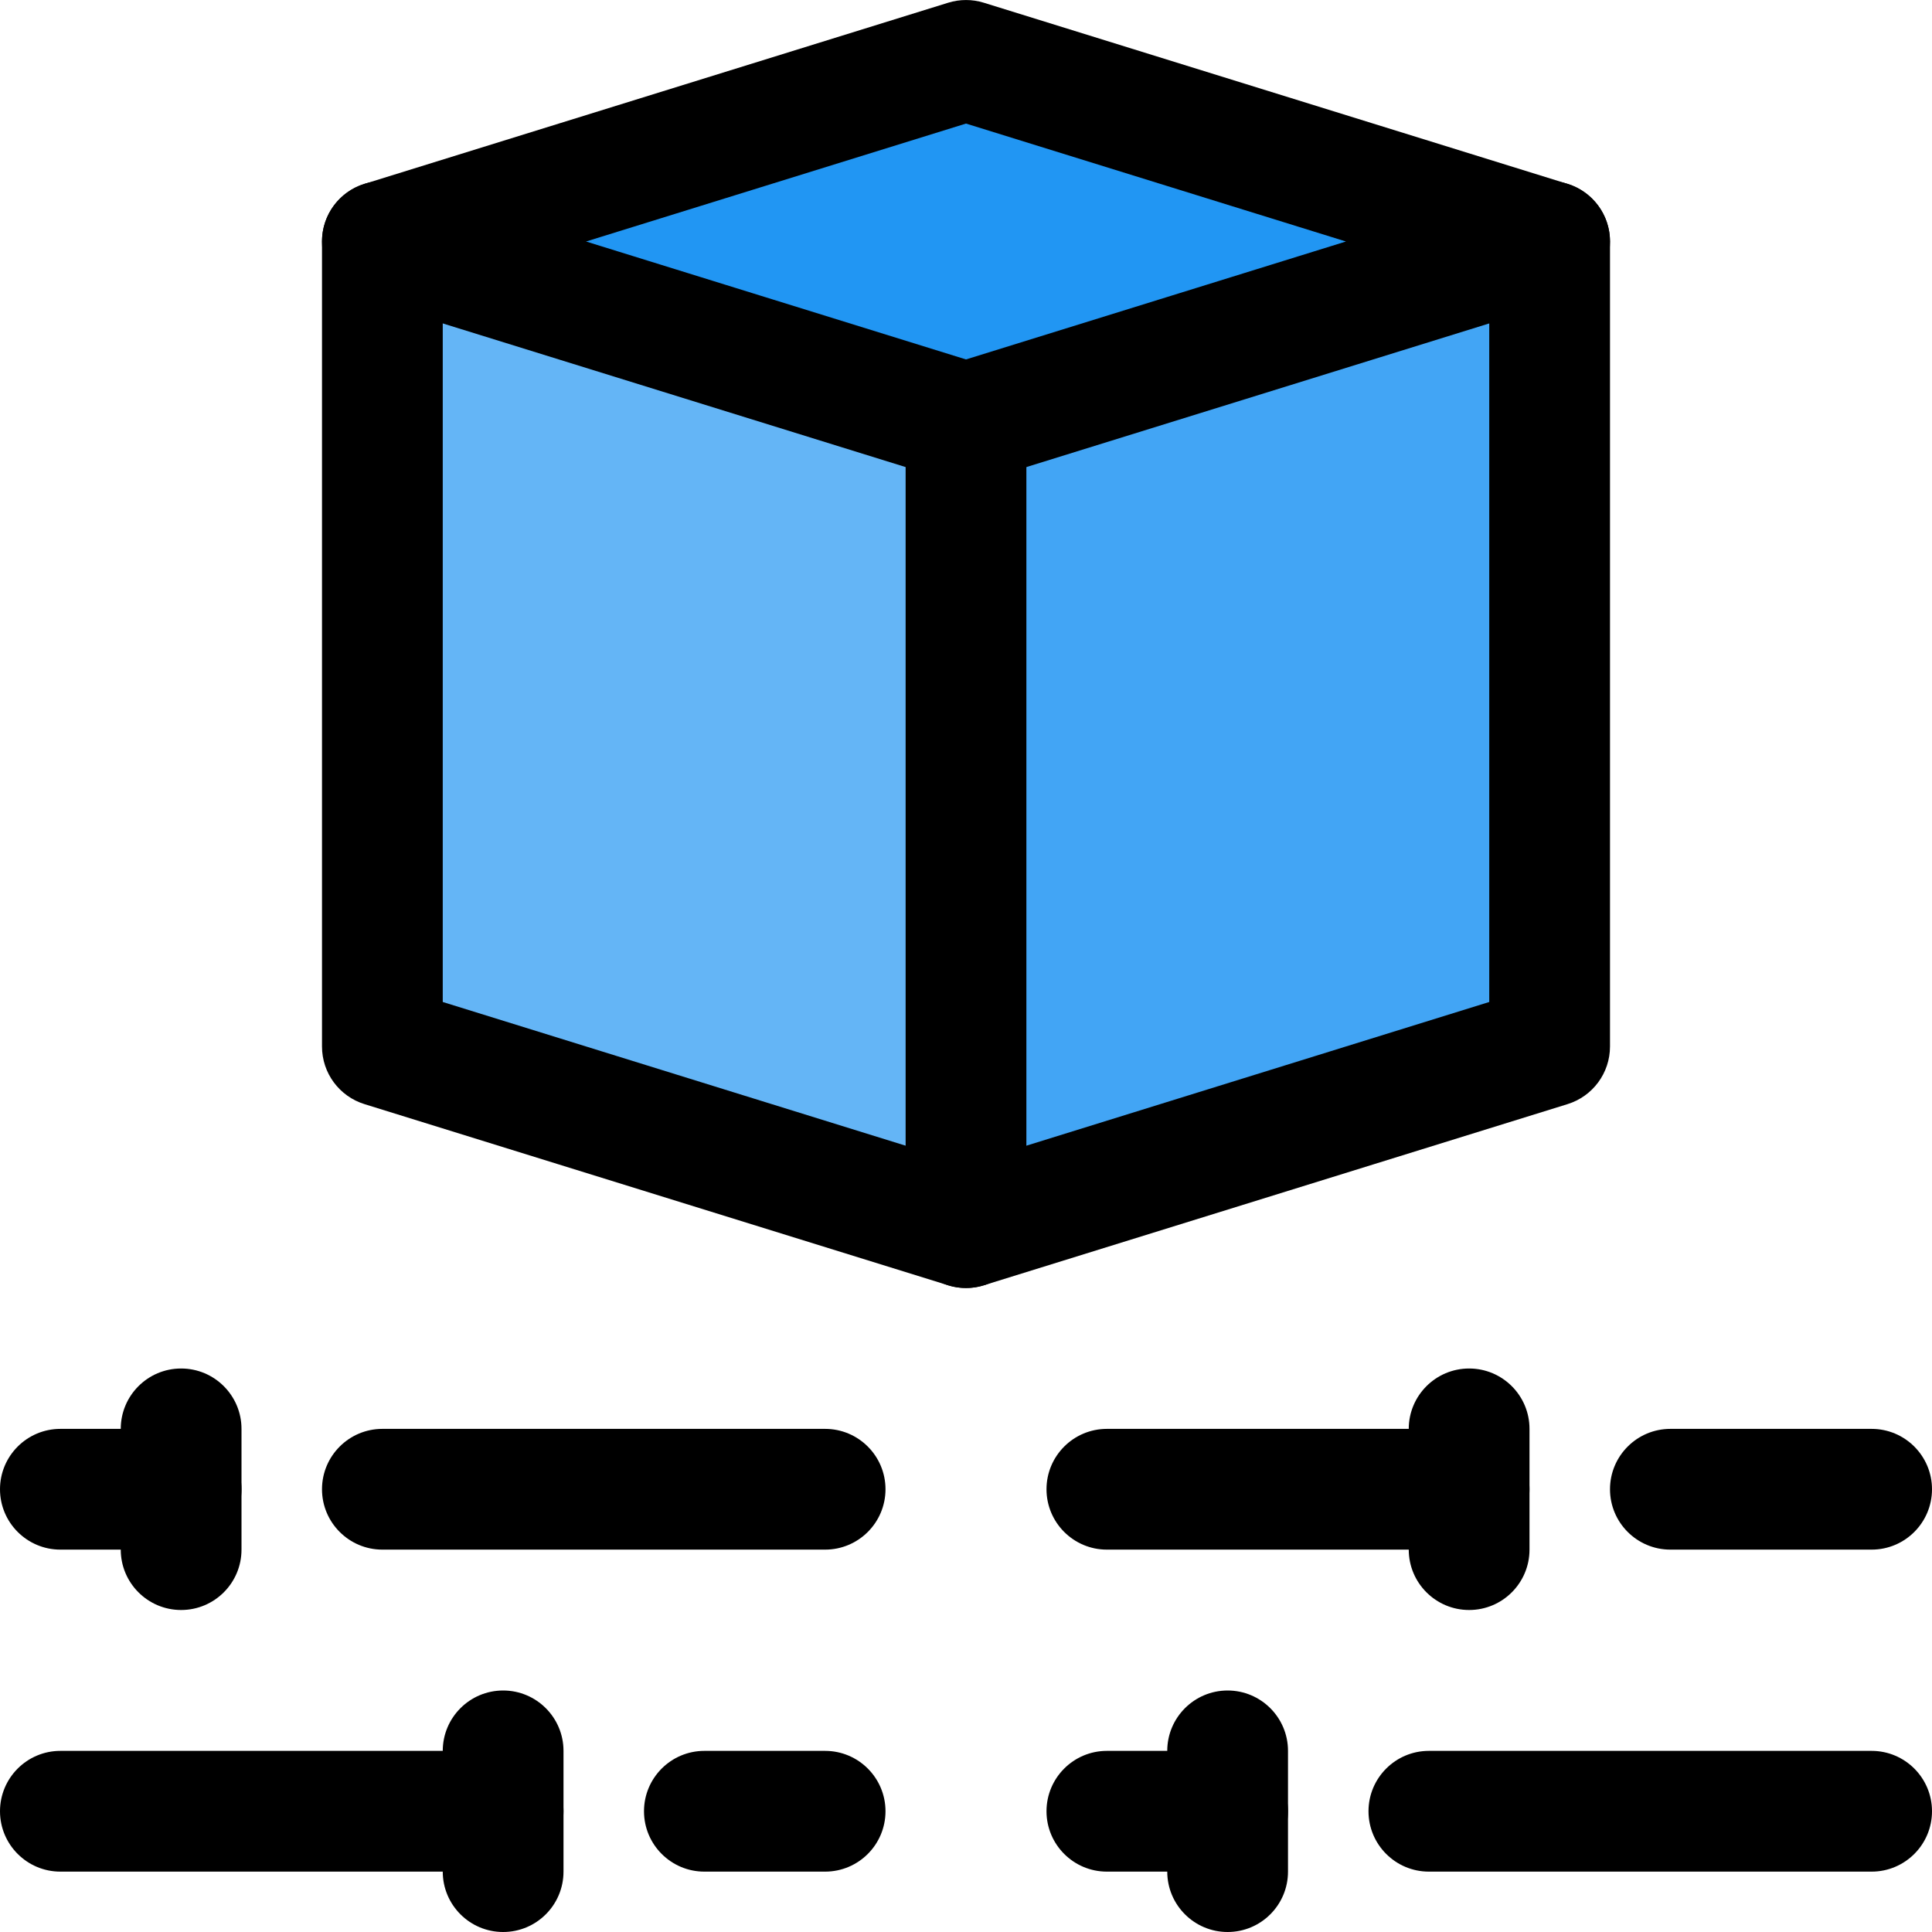
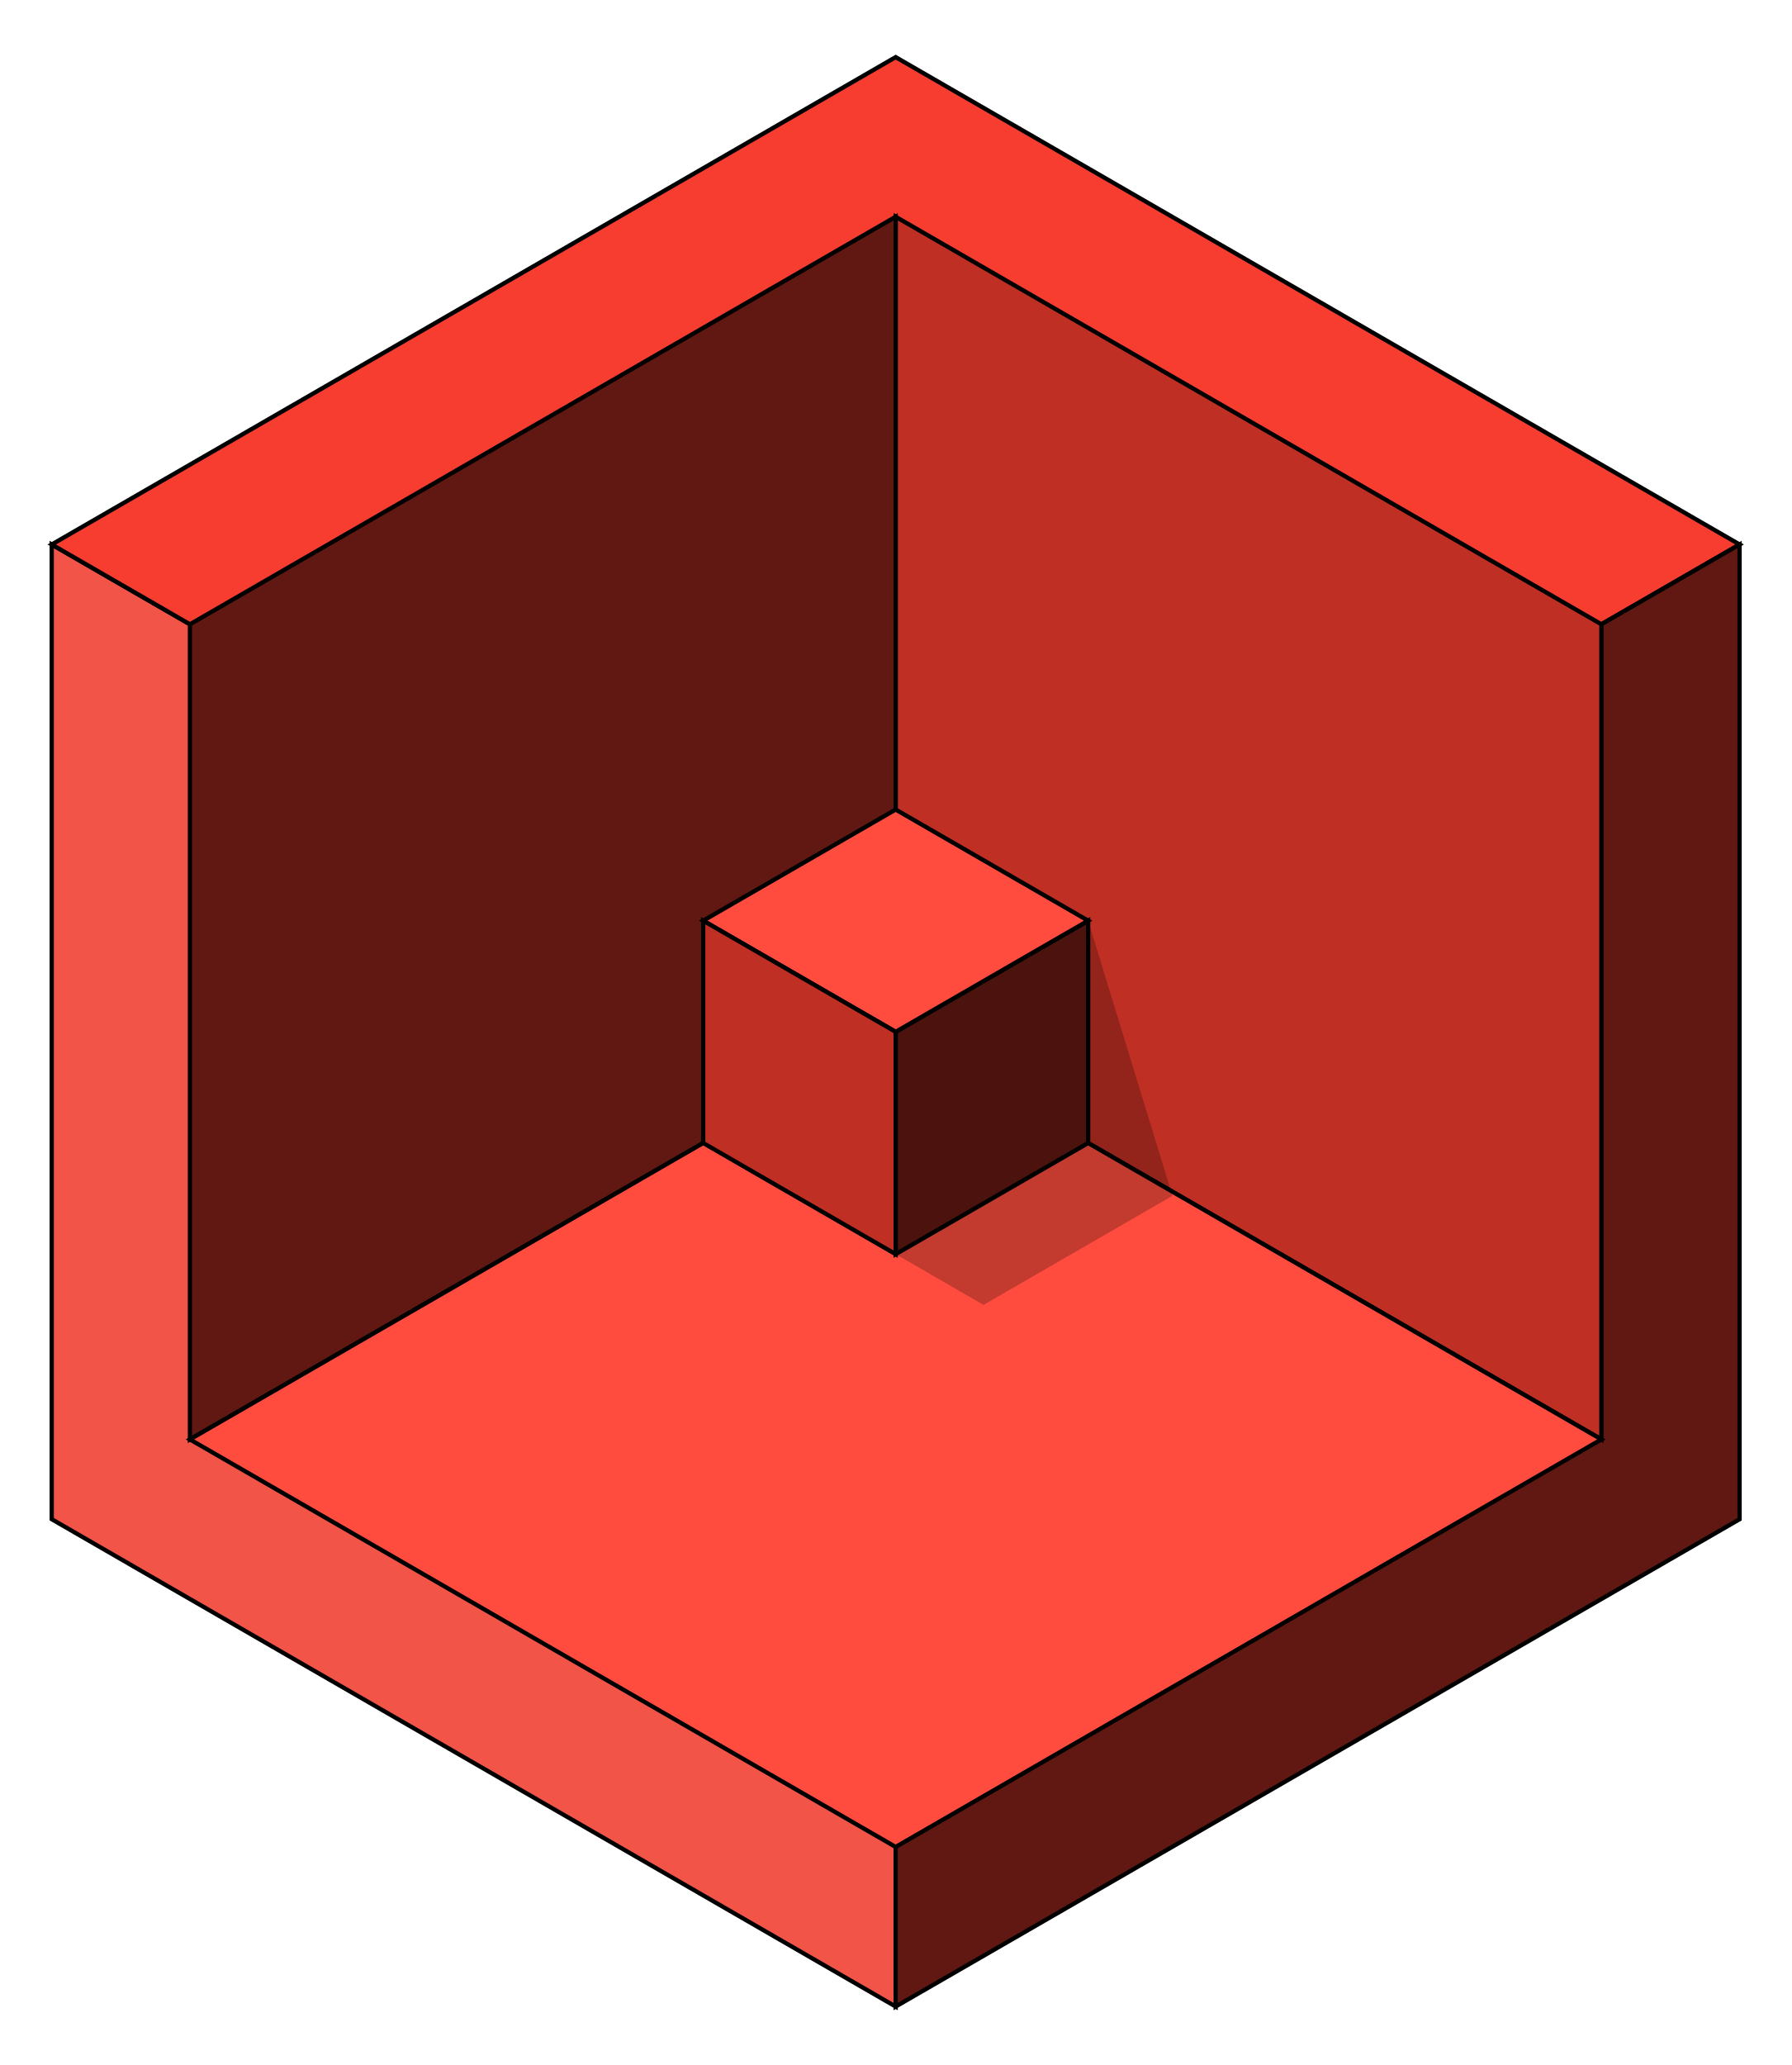
- <svg xmlns="http://www.w3.org/2000/svg" id="_x31__x2C_5" enable-background="new 0 0 24 24" height="512" viewBox="0 0 24 24" width="512">
-   <path d="m19.25 3-7.25 2.25-7.25-2.25 7.25-2.25z" fill="#2196f3" />
-   <path d="m19.25 3v10l-7.25 2.25v-10z" fill="#42a5f5" />
-   <path d="m12 5.25v10l-7.25-2.25v-10z" fill="#64b5f6" />
-   <path d="m6.25 23.25h-5.5c-.414 0-.75-.336-.75-.75s.336-.75.75-.75h5.5c.414 0 .75.336.75.75s-.336.75-.75.75z" />
-   <path d="m10.25 23.25h-1.5c-.414 0-.75-.336-.75-.75s.336-.75.75-.75h1.5c.414 0 .75.336.75.75s-.336.75-.75.75z" />
-   <path d="m6.25 24c-.414 0-.75-.336-.75-.75v-1.5c0-.414.336-.75.75-.75s.75.336.75.75v1.5c0 .414-.336.75-.75.75z" />
-   <path d="m2.25 19.25h-1.5c-.414 0-.75-.336-.75-.75s.336-.75.75-.75h1.5c.414 0 .75.336.75.75s-.336.75-.75.75z" />
-   <path d="m10.25 19.25h-5.5c-.414 0-.75-.336-.75-.75s.336-.75.75-.75h5.5c.414 0 .75.336.75.75s-.336.75-.75.75z" />
-   <path d="m2.25 20c-.414 0-.75-.336-.75-.75v-1.5c0-.414.336-.75.75-.75s.75.336.75.75v1.5c0 .414-.336.75-.75.75z" />
-   <path d="m15.25 23.25h-1.5c-.414 0-.75-.336-.75-.75s.336-.75.75-.75h1.5c.414 0 .75.336.75.75s-.336.75-.75.75z" />
-   <path d="m23.25 23.25h-5.5c-.414 0-.75-.336-.75-.75s.336-.75.75-.75h5.5c.414 0 .75.336.75.75s-.336.75-.75.75z" />
-   <path d="m15.25 24c-.414 0-.75-.336-.75-.75v-1.5c0-.414.336-.75.75-.75s.75.336.75.75v1.5c0 .414-.336.75-.75.75z" />
-   <path d="m18.25 19.25h-4.5c-.414 0-.75-.336-.75-.75s.336-.75.75-.75h4.5c.414 0 .75.336.75.75s-.336.75-.75.75z" />
-   <path d="m23.25 19.25h-2.5c-.414 0-.75-.336-.75-.75s.336-.75.75-.75h2.5c.414 0 .75.336.75.75s-.336.75-.75.75z" />
-   <path d="m18.25 20c-.414 0-.75-.336-.75-.75v-1.5c0-.414.336-.75.75-.75s.75.336.75.75v1.5c0 .414-.336.75-.75.75z" />
-   <path d="m12 6c-.075 0-.15-.011-.222-.034l-7.25-2.25c-.314-.097-.528-.387-.528-.716s.214-.619.528-.716l7.25-2.25c.145-.045.3-.045.444 0l7.25 2.25c.314.097.528.387.528.716s-.214.619-.528.716l-7.25 2.25c-.072.023-.147.034-.222.034zm-4.72-3 4.72 1.465 4.72-1.465-4.72-1.465z" />
-   <path d="m12 16c-.075 0-.15-.011-.222-.034l-7.25-2.25c-.314-.097-.528-.387-.528-.716v-10c0-.414.336-.75.75-.75s.75.336.75.75v9.447l6.5 2.018 6.5-2.018v-9.447c0-.414.336-.75.75-.75s.75.336.75.75v10c0 .329-.214.619-.528.716l-7.25 2.25c-.072.023-.147.034-.222.034z" />
-   <path d="m12 16c-.414 0-.75-.336-.75-.75v-10c0-.414.336-.75.75-.75s.75.336.75.75v10c0 .414-.336.75-.75.75z" />
+ <svg xmlns="http://www.w3.org/2000/svg" width="397.317" height="457.916" viewBox="0 0 105.123 121.157" version="1.1" id="svg8">
+   <defs id="defs2" />
+   <g id="layer1" transform="translate(-13.96209,-10.80792)">
+     <path d="m 116.05,99.942 -49.527,28.594 -49.527,-28.594 1e-6,-57.188 49.527,-28.594 49.527,28.594 z" id="path819" style="fill:#dd4f43;fill-opacity:1;stroke:none;stroke-width:2.005;stroke-miterlimit:4;stroke-dasharray:none;stroke-opacity:1" />
+     <path style="fill:#f35448;fill-opacity:1;stroke:#000000;stroke-width:0.251px;stroke-linecap:butt;stroke-linejoin:miter;stroke-opacity:1" d="m 16.997,42.754 49.527,28.594 3e-6,57.188 -49.527,-28.594 z" id="path861" />
+     <path style="fill:#f63d30;fill-opacity:1;stroke:#000000;stroke-width:0.251px;stroke-linecap:butt;stroke-linejoin:miter;stroke-opacity:1" d="M 66.524,14.16 116.05,42.754 66.524,71.348 16.997,42.754 Z" id="path857" />
+     <path style="fill:#621812;fill-opacity:1;stroke:#000000;stroke-width:0.251px;stroke-linecap:butt;stroke-linejoin:miter;stroke-opacity:1" d="m 116.05,42.754 v 57.188 l -49.527,28.594 -3e-6,-57.188 z" id="path859" />
+     <path style="fill:#a1271d;fill-opacity:1;stroke:none;stroke-width:1.676;stroke-miterlimit:4;stroke-dasharray:none;stroke-opacity:1" id="path815" d="M 107.94,95.26 66.524,119.172 25.108,95.26 l 0,-47.823 41.416,-23.912 41.416,23.912 z" />
+     <path d="m 77.82,77.87 -11.296,6.522 -11.296,-6.522 0,-13.044 11.296,-6.522 11.296,6.522 z" id="path823" style="fill:#671912;fill-opacity:1;stroke:none;stroke-width:0.457;stroke-miterlimit:4;stroke-dasharray:none;stroke-opacity:1" />
+     <path style="fill:#c02f23;fill-opacity:1;stroke:#000000;stroke-width:0.251px;stroke-linecap:butt;stroke-linejoin:miter;stroke-opacity:1" d="M 66.524,71.348 V 23.525 L 107.94,47.437 v 47.823 z" id="path845" />
+     <path style="fill:#621812;fill-opacity:1;stroke:#000000;stroke-width:0.251px;stroke-linecap:butt;stroke-linejoin:miter;stroke-opacity:1" d="M 66.524,23.525 V 71.348 L 25.108,95.26 V 47.437 Z" id="path847" />
+     <path style="fill:#ff4c3e;fill-opacity:1;stroke:#000000;stroke-width:0.251px;stroke-linecap:butt;stroke-linejoin:miter;stroke-opacity:1" d="M 66.524,71.348 107.94,95.26 66.524,119.172 25.108,95.26 Z" id="path849" />
+     <path style="fill:#621812;fill-opacity:1;stroke:#000000;stroke-width:0.251px;stroke-linecap:butt;stroke-linejoin:miter;stroke-opacity:1" d="M 77.82,64.826 66.524,71.348 V 84.392 L 77.82,77.87 Z" id="path851" />
+     <path style="fill:#ff4c3e;fill-opacity:1;stroke:#000000;stroke-width:0.251px;stroke-linecap:butt;stroke-linejoin:miter;stroke-opacity:1" d="M 66.524,58.305 77.82,64.826 66.524,71.348 55.228,64.826 Z" id="path853" />
+     <path style="fill:#c02f23;fill-opacity:1;stroke:#000000;stroke-width:0.251px;stroke-linecap:butt;stroke-linejoin:miter;stroke-opacity:1" d="m 55.228,64.826 11.296,6.522 3e-6,13.044 -11.296,-6.522 z" id="path855" />
+     <path style="fill:#000000;fill-opacity:0.237;stroke:none;stroke-width:0.251px;stroke-linecap:butt;stroke-linejoin:miter;stroke-opacity:1" d="m 66.524,84.392 5.156,2.977 11.087,-6.401 -4.947,-16.141 -11.296,6.522 z" id="path863" />
+   </g>
</svg>
